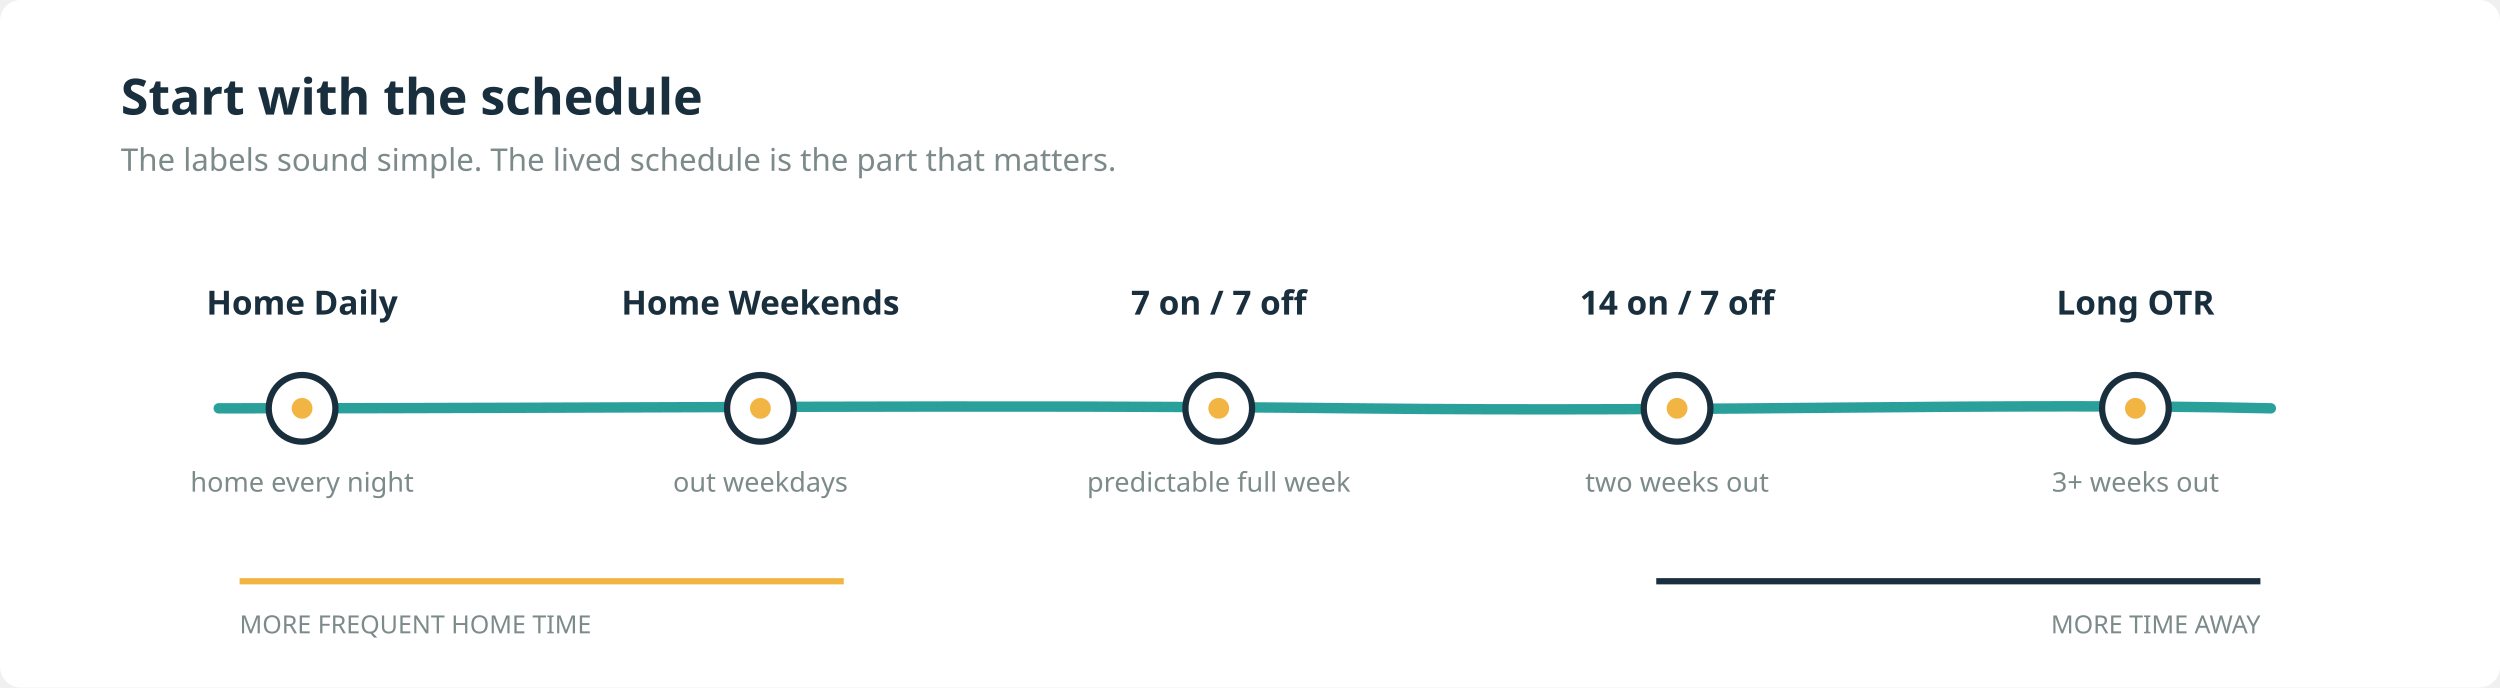
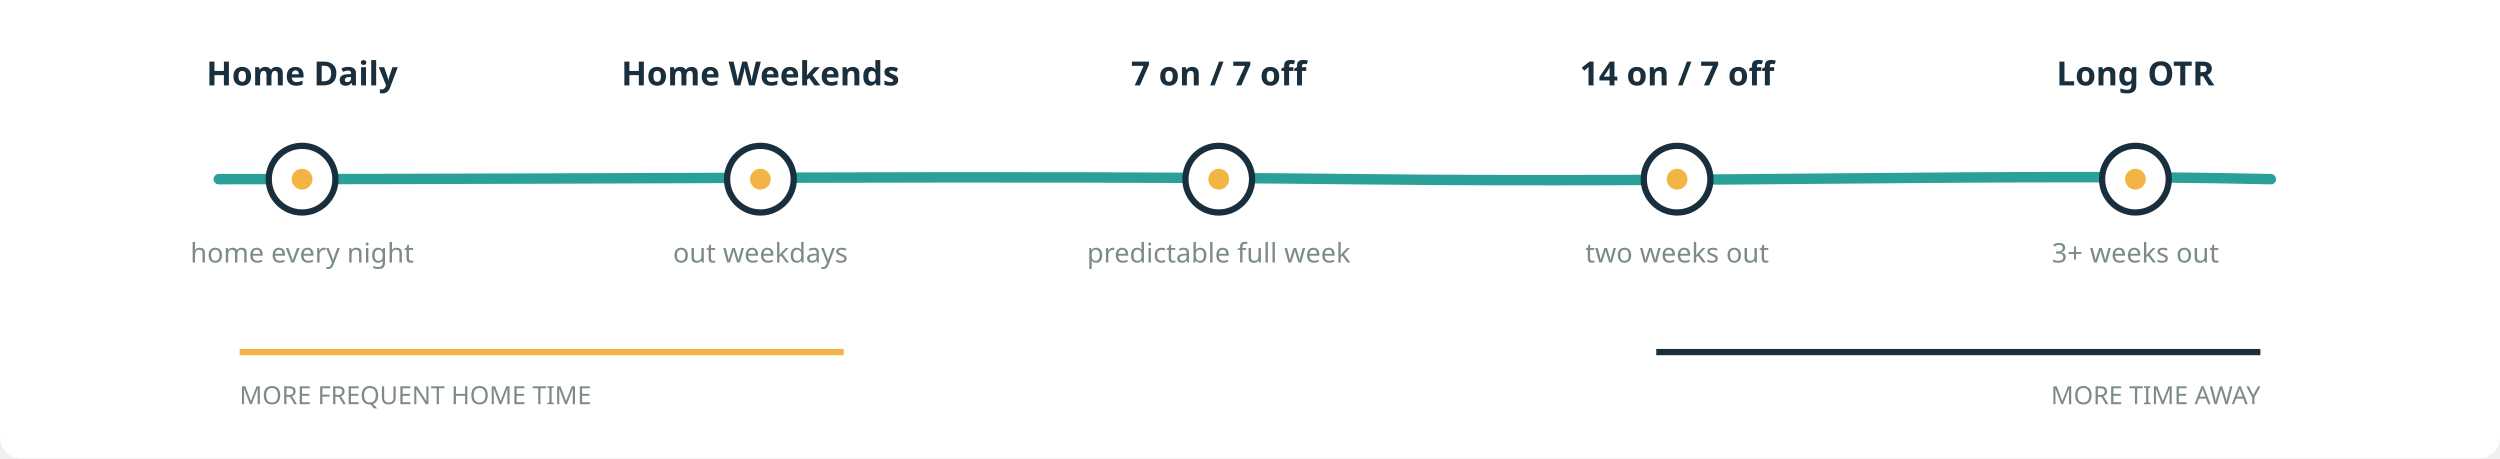
- <svg xmlns="http://www.w3.org/2000/svg" viewBox="0 0 1200 330" role="img" aria-label="A schedule spectrum from Home Daily through Long OTR, showing increasing time away from home.">
+ <svg xmlns="http://www.w3.org/2000/svg" viewBox="0 110 1200 220" role="img" aria-label="A schedule spectrum from Home Daily through Long OTR, showing increasing time away from home.">
  <rect width="1200" height="330" rx="10" fill="#FFFFFF" />
-   <text x="58" y="55" fill="#1A2F3D" font-family="ui-sans-serif, system-ui, sans-serif" font-size="24" font-weight="700">Start with the schedule</text>
-   <text x="58" y="82" fill="#7C8A8A" font-family="ui-sans-serif, system-ui, sans-serif" font-size="15">The labels sound simple. The lived schedule is the part that matters.</text>
  <path d="M105 196 H1090" stroke="#CFC8C0" stroke-width="3" />
  <path d="M105 196 C320 196 470 194 650 196 C830 198 960 193 1090 196" stroke="#2AA09A" stroke-width="5" stroke-linecap="round" />
  <circle cx="145" cy="196" r="16" fill="#FFFFFF" stroke="#1A2F3D" stroke-width="3" />
  <circle cx="145" cy="196" r="5" fill="#F2B544" />
  <circle cx="365" cy="196" r="16" fill="#FFFFFF" stroke="#1A2F3D" stroke-width="3" />
  <circle cx="365" cy="196" r="5" fill="#F2B544" />
  <circle cx="585" cy="196" r="16" fill="#FFFFFF" stroke="#1A2F3D" stroke-width="3" />
  <circle cx="585" cy="196" r="5" fill="#F2B544" />
  <circle cx="805" cy="196" r="16" fill="#FFFFFF" stroke="#1A2F3D" stroke-width="3" />
  <circle cx="805" cy="196" r="5" fill="#F2B544" />
  <circle cx="1025" cy="196" r="16" fill="#FFFFFF" stroke="#1A2F3D" stroke-width="3" />
  <circle cx="1025" cy="196" r="5" fill="#F2B544" />
  <g font-family="ui-sans-serif, system-ui, sans-serif" text-anchor="middle">
    <text x="145" y="151" fill="#1A2F3D" font-size="16" font-weight="700">Home Daily</text>
    <text x="365" y="151" fill="#1A2F3D" font-size="16" font-weight="700">Home Weekends</text>
    <text x="585" y="151" fill="#1A2F3D" font-size="16" font-weight="700">7 on / 7 off</text>
    <text x="805" y="151" fill="#1A2F3D" font-size="16" font-weight="700">14 on / 7 off</text>
    <text x="1025" y="151" fill="#1A2F3D" font-size="16" font-weight="700">Long OTR</text>
    <text x="145" y="236" fill="#7C8A8A" font-size="13">home every night</text>
    <text x="365" y="236" fill="#7C8A8A" font-size="13">out weekdays</text>
    <text x="585" y="236" fill="#7C8A8A" font-size="13">predictable full week</text>
    <text x="805" y="236" fill="#7C8A8A" font-size="13">two weeks out</text>
    <text x="1025" y="236" fill="#7C8A8A" font-size="13">3+ weeks out</text>
  </g>
  <path d="M115 279 H405" stroke="#F2B544" stroke-width="3" />
  <text x="115" y="304" fill="#7C8A8A" font-family="ui-sans-serif, system-ui, sans-serif" font-size="12">MORE FREQUENT HOME TIME</text>
  <path d="M795 279 H1085" stroke="#1A2F3D" stroke-width="3" />
  <text x="1085" y="304" text-anchor="end" fill="#7C8A8A" font-family="ui-sans-serif, system-ui, sans-serif" font-size="12">MORE TIME AWAY</text>
</svg>
